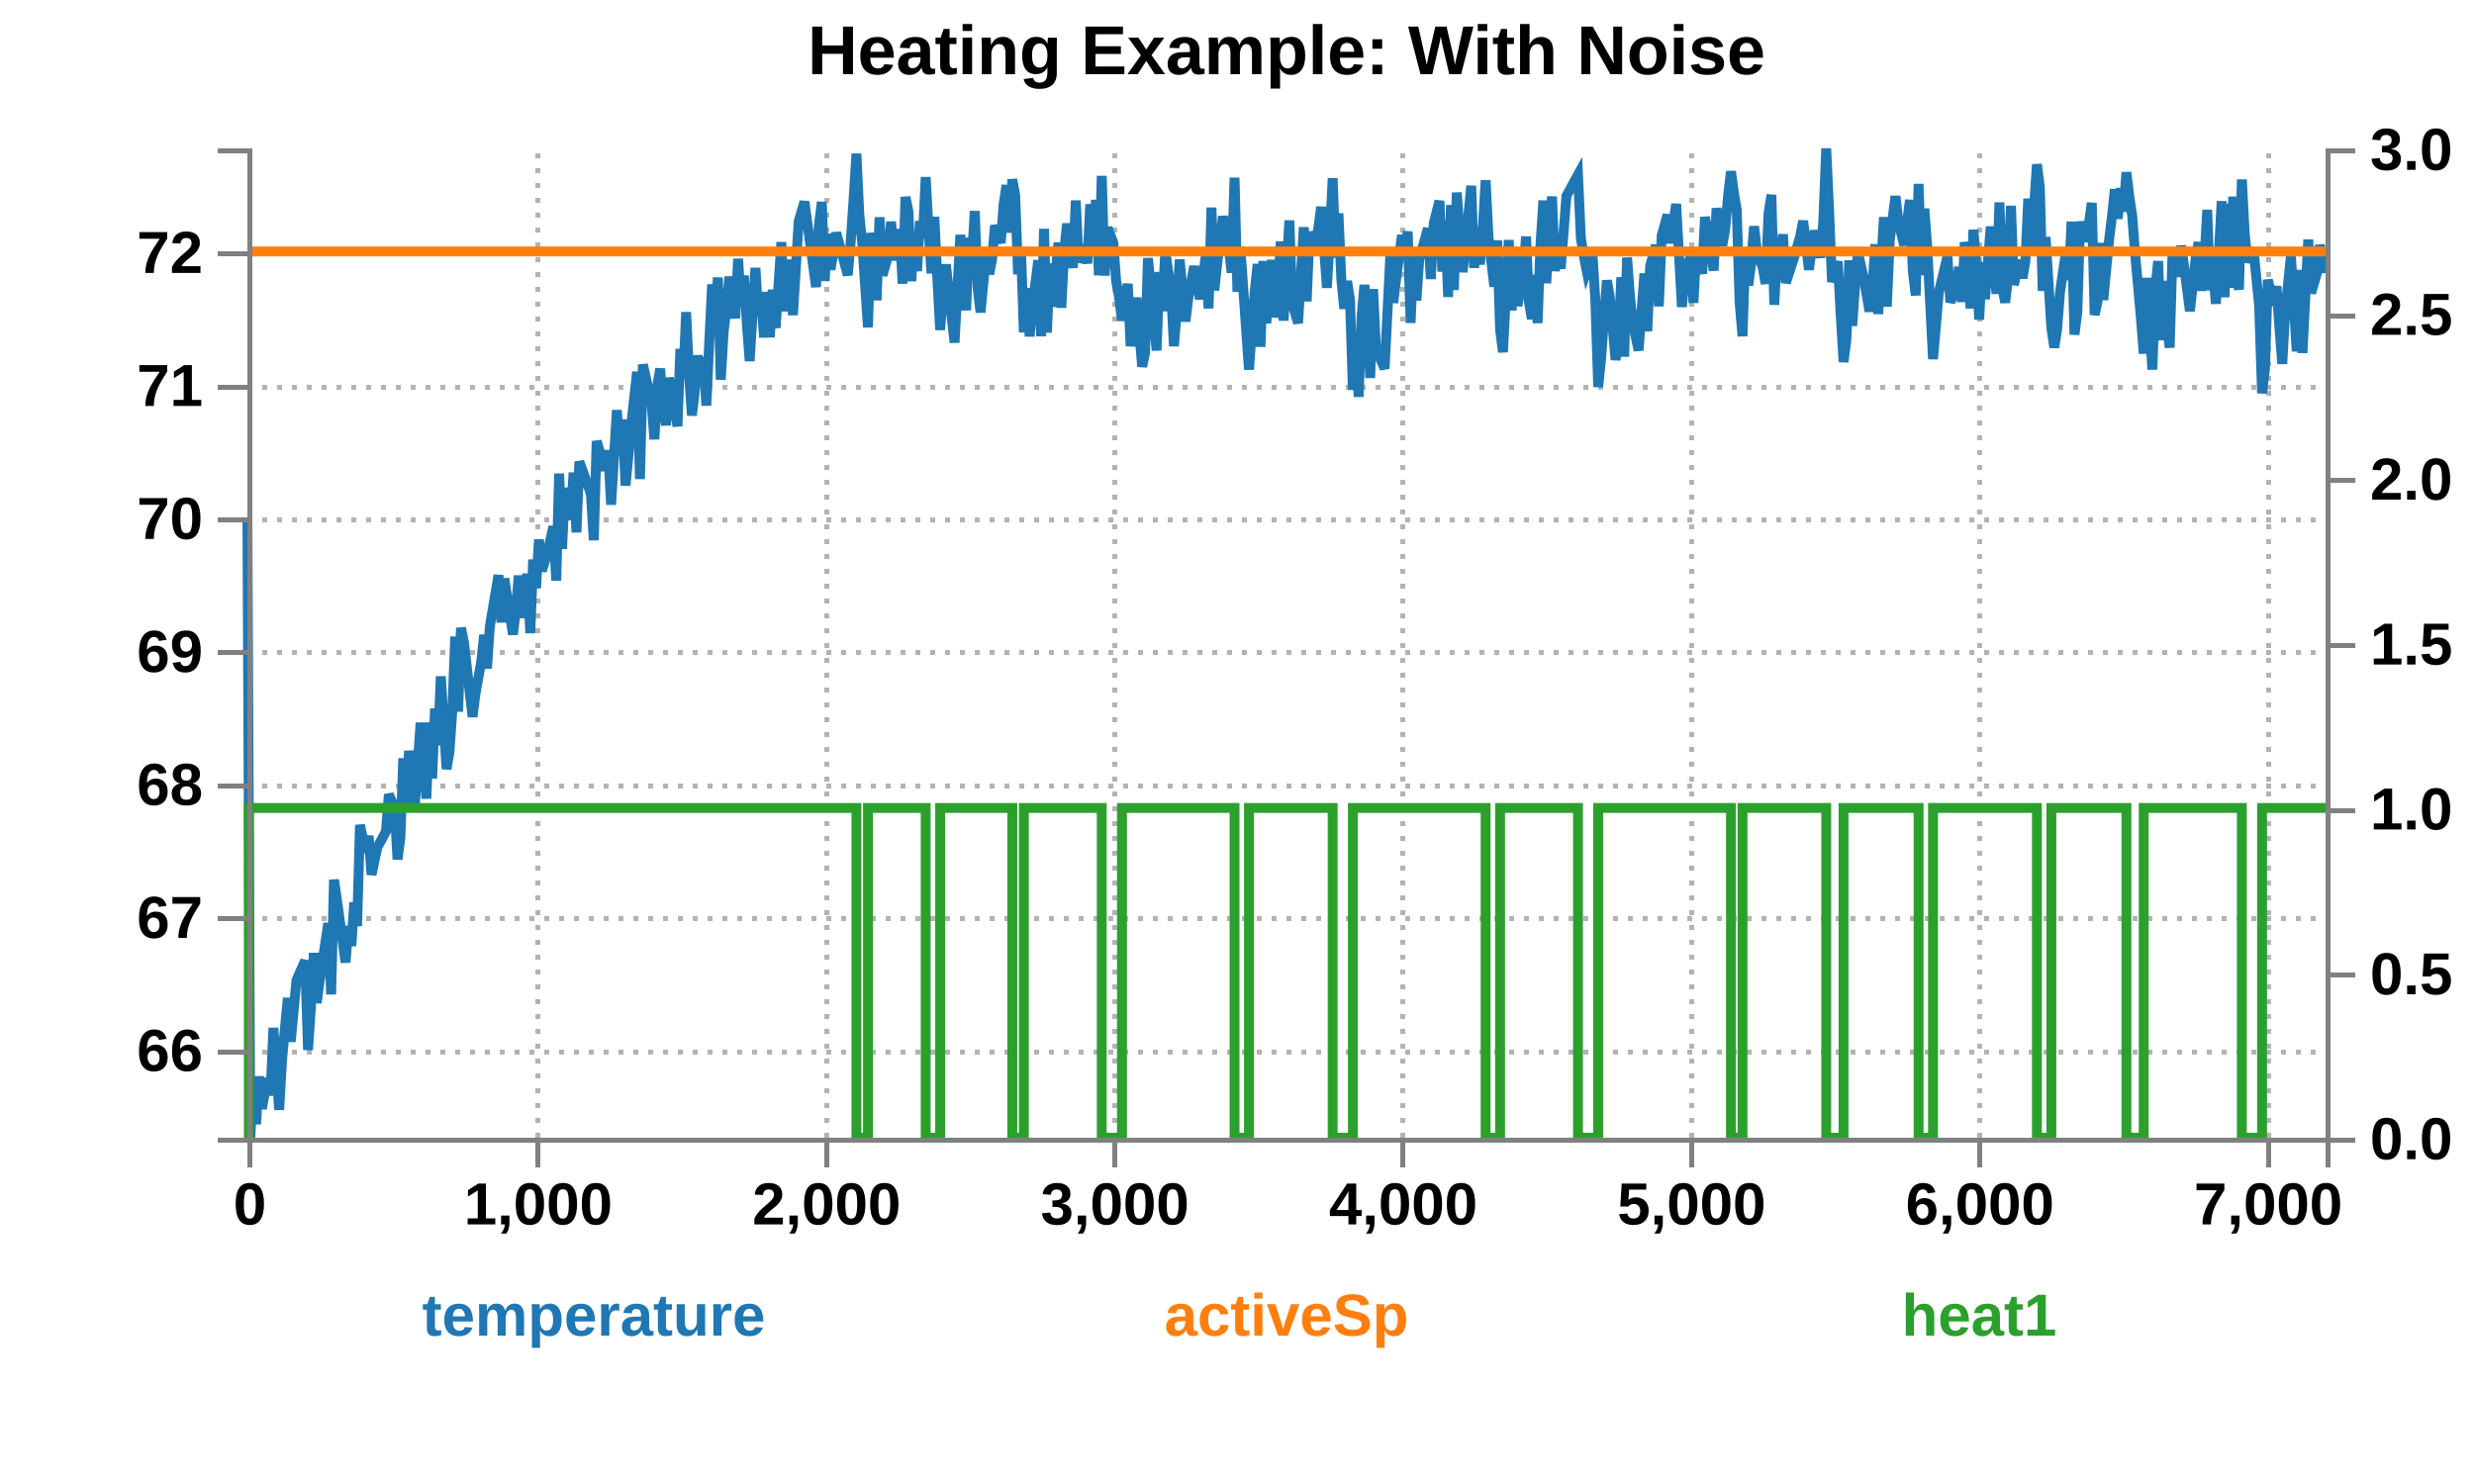
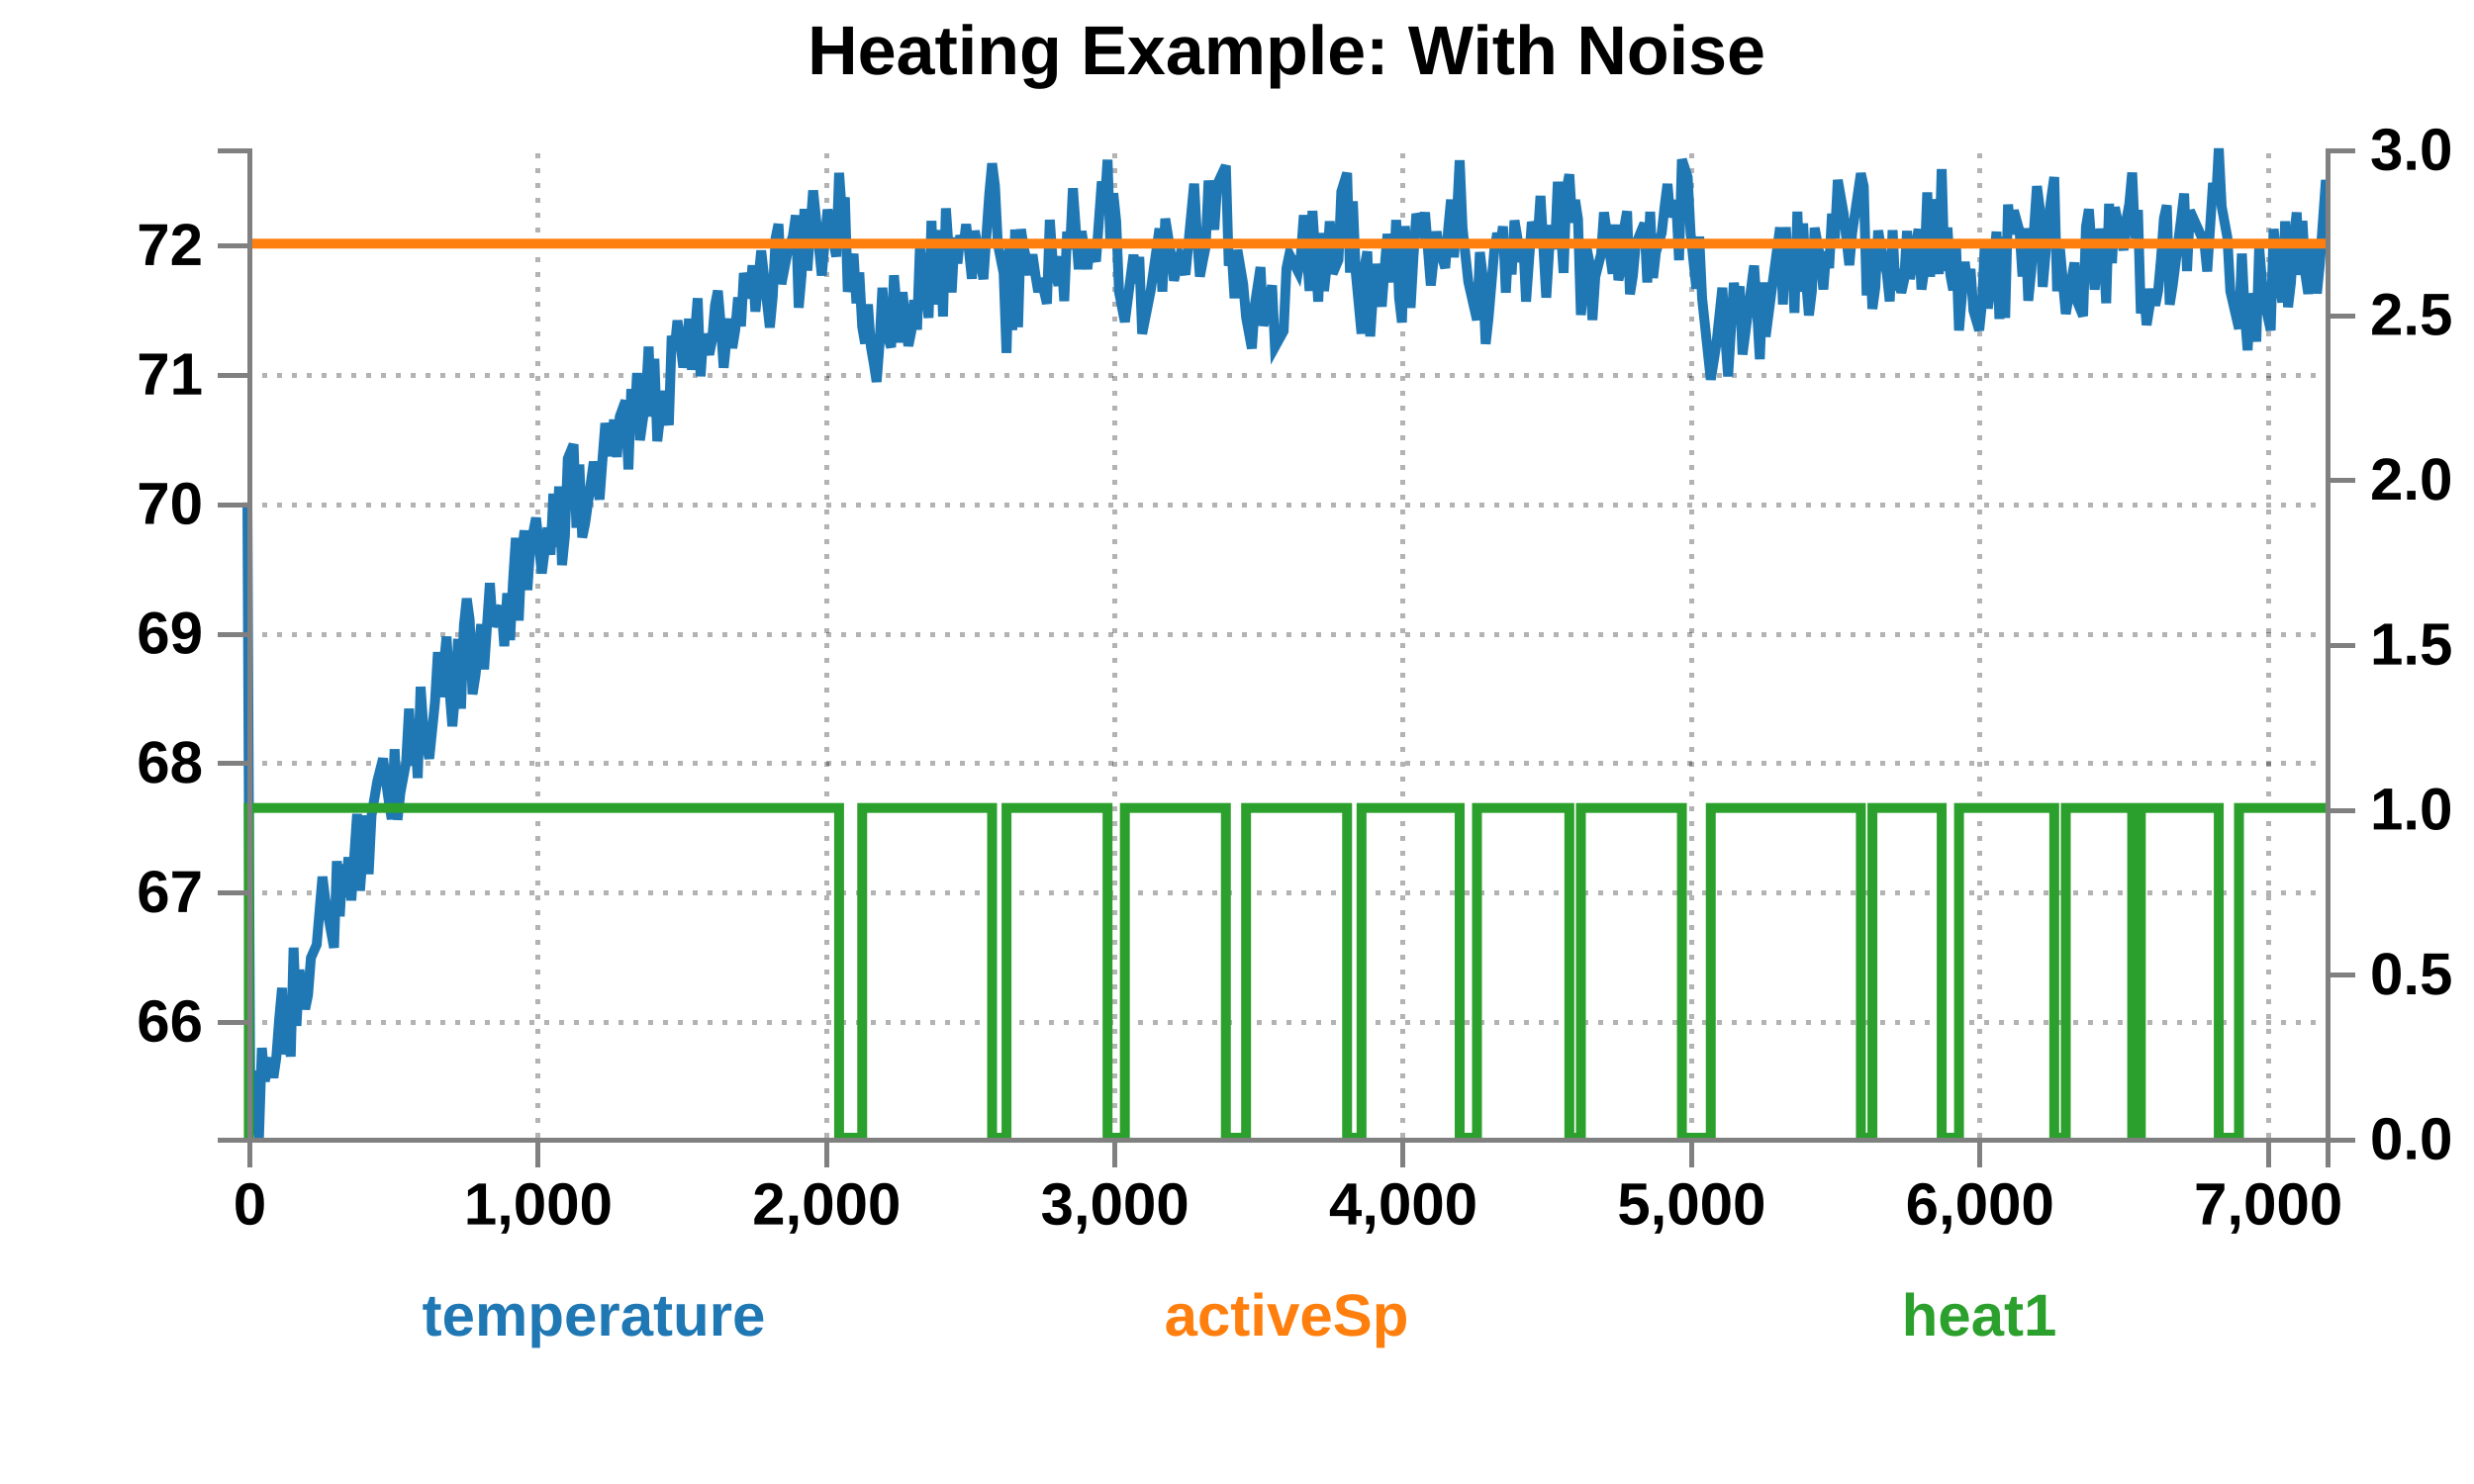
<svg xmlns="http://www.w3.org/2000/svg" width="500" height="300">
  <defs>
    <style type="text/css"> path { 
    stroke: steelblue;
    stroke-width: 2;
    fill: none;
}

.axis path,
.axis line {
    fill: none;
    stroke: grey;
    stroke-width: 1;
    shape-rendering: crispEdges;
}

.legend {
    font-weight: bold;
    text-anchor: middle;
    font-family: Arial;
}

.grid line {
    stroke:#000;
    stroke-opacity: 0.3;
    shape-rendering: crispEdges;
}
  
.grid path {
    stroke-width: 0;
}
  

text { font: 12px Arial; font-weight:bold} </style>
  </defs>
  <g transform="translate(50,30)">
    <g class="grid" transform="translate(0,200)" fill="none" font-size="10" font-family="sans-serif" text-anchor="middle" style="stroke-dasharray: 1, 2;">
      <path class="domain" stroke="currentColor" d="M0.5,-200V0.5H420.5V-200" />
      <g class="tick" opacity="1" transform="translate(0.5,0)">
        <line stroke="currentColor" y2="-200" />
        <text fill="currentColor" y="3" dy="0.71em" />
      </g>
      <g class="tick" opacity="1" transform="translate(58.77457,0)">
        <line stroke="currentColor" y2="-200" />
        <text fill="currentColor" y="3" dy="0.71em" />
      </g>
      <g class="tick" opacity="1" transform="translate(117.0491,0)">
        <line stroke="currentColor" y2="-200" />
        <text fill="currentColor" y="3" dy="0.71em" />
      </g>
      <g class="tick" opacity="1" transform="translate(175.3237,0)">
        <line stroke="currentColor" y2="-200" />
        <text fill="currentColor" y="3" dy="0.71em" />
      </g>
      <g class="tick" opacity="1" transform="translate(233.5983,0)">
        <line stroke="currentColor" y2="-200" />
        <text fill="currentColor" y="3" dy="0.71em" />
      </g>
      <g class="tick" opacity="1" transform="translate(291.8729,0)">
        <line stroke="currentColor" y2="-200" />
        <text fill="currentColor" y="3" dy="0.71em" />
      </g>
      <g class="tick" opacity="1" transform="translate(350.1474,0)">
        <line stroke="currentColor" y2="-200" />
        <text fill="currentColor" y="3" dy="0.71em" />
      </g>
      <g class="tick" opacity="1" transform="translate(408.422,0)">
        <line stroke="currentColor" y2="-200" />
        <text fill="currentColor" y="3" dy="0.71em" />
      </g>
    </g>
    <g class="grid" fill="none" font-size="10" font-family="sans-serif" text-anchor="end" style="stroke-dasharray: 1, 2;">
      <path class="domain" stroke="currentColor" d="M420,200.5H0.5V0.5H420" />
-       <g class="tick" opacity="1" transform="translate(0,182.6481)">
-         <line stroke="currentColor" x2="420" />
-         <text fill="currentColor" x="-3" dy="0.32em" />
-       </g>
-       <g class="tick" opacity="1" transform="translate(0,155.7628)">
-         <line stroke="currentColor" x2="420" />
-         <text fill="currentColor" x="-3" dy="0.32em" />
-       </g>
-       <g class="tick" opacity="1" transform="translate(0,128.8775)">
-         <line stroke="currentColor" x2="420" />
-         <text fill="currentColor" x="-3" dy="0.32em" />
-       </g>
-       <g class="tick" opacity="1" transform="translate(0,101.9921)">
-         <line stroke="currentColor" x2="420" />
-         <text fill="currentColor" x="-3" dy="0.32em" />
-       </g>
-       <g class="tick" opacity="1" transform="translate(0,75.1068)">
-         <line stroke="currentColor" x2="420" />
-         <text fill="currentColor" x="-3" dy="0.32em" />
-       </g>
-       <g class="tick" opacity="1" transform="translate(0,48.22147)">
-         <line stroke="currentColor" x2="420" />
-         <text fill="currentColor" x="-3" dy="0.32em" />
-       </g>
-       <g class="tick" opacity="1" transform="translate(0,21.33613)">
-         <line stroke="currentColor" x2="420" />
-         <text fill="currentColor" x="-3" dy="0.32em" />
-       </g>
-     </g>
-     <path class="line" style="stroke: #1f77b4;" id="tagtemperature" d="M0,74.607L0.586,200L1.17,188.843L1.753,197.258L2.336,187.606L2.92,194.139L4.086,188.009L4.67,191.45L5.253,177.793L6.42,194.354L7.003,184.299L7.586,177.873L8.17,171.744L8.753,180.589L9.919,168.141L11.669,164.189L12.253,182.256L12.836,173.599L13.419,162.656L14.003,172.765L14.586,168.383L16.336,156.634L16.919,171.018L17.503,147.842L18.086,151.848L19.836,164.565L20.419,157.225L21.003,161.231L21.586,152.44L22.169,157.199L22.753,136.766L23.919,142.277L24.503,138.97L25.086,146.821L26.253,141.309L28.003,138.083L28.586,130.582L29.753,133.297L30.336,143.729L30.919,139.347L31.503,123.296L32.086,132.625L32.669,121.791L33.253,127.168L33.836,132.84L35.003,116.118L36.169,131.442L36.753,116.064L37.336,127.356L37.919,113.241L38.503,120.661L39.086,106.735L40.253,125.474L40.836,121.979L41.419,113.617L42.003,98.696L42.586,113.859L43.169,96.922L43.753,99.798L45.503,114.908L46.086,110.284L47.253,103.804L47.836,98.347L48.419,105.122L49.003,96.572L50.752,86.275L51.336,95.819L51.919,86.947L53.669,98.266L54.252,93.346L54.836,86.356L55.419,94.905L56.002,89.098L56.586,86.06L57.169,97.997L57.752,83.129L58.336,88.883L58.919,79.07L59.502,85.442L60.669,81.597L61.836,76.435L62.419,87.377L63.002,65.735L63.586,80.952L64.169,68.665L65.336,75.091L65.919,65.546L66.502,77.618L67.086,63.315L69.419,69.821L70.002,79.204L70.586,59.175L72.336,65.063L72.919,61.057L73.502,72.026L74.669,52.91L75.252,62.24L75.836,54.819L76.419,68.154L77.002,62.132L77.586,55.841L78.169,50.41L78.752,45.167L79.336,66.837L79.919,43.689L81.669,51.378L82.252,58.798L82.836,47.99L83.419,44.522L84.002,52.373L84.586,55.948L85.169,46.377L86.919,56.163L87.502,40.543L88.086,46.565L88.669,33.096L89.252,45.571L89.835,53.986L90.419,49.039L91.002,41.86L91.585,46.592L92.169,42.21L92.752,51.996L93.335,39.306L93.919,27.504L94.502,33.983L95.085,26.106L95.669,46.754L96.252,37.048L96.835,32.128L97.419,25.944L98.585,34.333L99.169,22.315L99.752,31.752L100.335,25.729L100.919,35.139L101.502,42.99L102.669,24.17L103.252,33.418L103.835,30.3L104.419,38.204L105.002,29.036L105.585,38.15L106.169,28.579L106.752,36.295L107.919,18.954L108.502,32.935L109.085,22.557L109.669,26.267L110.252,33.687L111.419,14.733L112.585,10.781L114.919,28.015L115.502,15.486L116.085,10.835L116.669,26.805L117.252,17.26L117.835,24.493L118.419,21.266L119.002,17.045L121.335,25.622L121.919,18.981L122.502,10.378L123.085,1.075L123.669,13.389L124.252,19.089L125.419,36.161L126.002,17.126L126.585,20.164L127.169,30.703L127.752,13.927L128.335,25.675L129.502,21.696L130.085,14.814L130.668,22.584L131.252,19.895L131.835,16.373L132.418,27.342L133.002,9.84L133.585,12.663L134.168,26.832L134.752,17.341L135.335,24.788L135.918,14.706L136.502,18.121L137.085,5.807L137.668,16.508L138.252,25.245L138.835,13.846L139.418,25.917L140.002,36.698L140.585,28.633L141.168,23.471L142.335,34.171L142.918,39.253L144.085,17.502L144.668,23.901L145.252,32.719L145.835,18.094L146.418,22.584L147.002,12.663L147.585,28.23L148.168,33.15L149.335,20.89L149.918,25.407L150.502,22.395L151.085,15.567L152.252,19.115L152.835,11.265L153.418,7.447L154.002,17.018L154.585,6.264L155.168,9.41L155.752,25.434L156.335,20.272L156.918,37.182L157.502,28.256L158.085,37.989L158.668,31.913L159.835,22.637L160.418,37.962L161.002,16.266L161.585,37.236L162.168,23.283L162.752,31.994L163.918,19.062L164.502,32.209L165.085,20.514L165.668,15.217L166.835,24.143L167.418,10.539L168.002,22.987L169.168,19.573L169.752,23.256L170.335,11.292L170.918,18.874L171.501,10.432L172.085,25.649L172.668,5.565L173.251,25.702L173.835,16.051L175.001,19.062L175.585,26.885L176.168,30.058L176.751,34.79L177.918,27.396L178.501,39.952L179.085,36.241L179.668,30.165L180.835,44.119L181.418,41.323L182.001,22.18L183.751,40.839L184.335,25.003L184.918,32.908L185.501,20.782L186.668,28.821L187.251,39.978L187.835,32.854L188.418,22.476L189.585,34.978L190.168,30.165L191.335,23.82L191.918,27.208L192.501,30.434L193.085,26.59L193.668,21.75L194.251,32.343L194.835,11.964L195.418,28.687L196.001,23.283L197.168,13.738L198.335,20.03L198.918,25.111L199.501,5.915L200.085,28.982L200.668,19.868L202.418,44.71L203.585,28.929L204.168,23.39L204.751,40.113L205.335,22.772L205.918,35.327L207.085,22.557L207.668,34.144L208.251,29.305L208.835,18.82L209.418,34.817L210.584,14.572L211.168,31.268L212.334,35.327L213.501,15.943L214.084,30.918L214.668,16.803L215.251,21.589L216.418,16.293L217.001,11.83L218.168,28.176L218.751,18.013L219.334,6.022L219.918,22.1L220.501,13.147L221.084,26.428L221.668,32.397L222.251,26.832L222.834,30.596L223.418,48.797L224.001,40.678L224.584,50.222L225.168,34.144L225.751,27.611L226.334,33.607L226.918,46.404L227.501,28.445L228.084,40.489L229.834,44.522L231.001,21.347L231.584,31.214L232.168,26.294L233.334,17.556L233.918,21.024L234.501,16.803L235.084,35.274L235.668,21.293L236.251,30.73L236.834,22.422L238.584,16.158L239.168,26.401L239.751,15.136L240.918,10.62L241.501,24.896L242.084,14.626L242.668,30.031L243.251,11.453L243.834,28.606L244.418,8.926L245.584,25.003L246.168,19.788L247.334,7.555L247.918,24.143L248.501,16.077L249.084,23.471L249.668,16.373L250.251,6.452L250.834,18.094L252.001,27.934L252.584,18.605L253.167,36.618L253.751,41.188L254.917,18.524L255.501,32.746L256.084,20.971L256.667,31.832L257.834,25.487L258.417,17.825L259.001,31.026L259.584,34.467L260.167,25.568L260.751,35.3L261.334,19.492L261.917,10.539L262.501,27.262L263.084,16.884L263.667,9.732L264.251,24.788L264.834,19.142L265.417,24.331L266.584,9.598L268.917,5.323L269.501,18.174L270.084,21.723L270.667,24.681L271.834,21.105L272.417,30.703L273.001,48.232L273.584,42.479L274.751,26.697L275.334,30.031L275.917,35.999L276.501,42.748L277.084,39.199L277.667,26.052L278.251,42.102L278.834,22.073L279.417,29.923L280.001,35.435L281.167,40.839L282.334,25.299L282.917,36.94L283.501,23.767L284.667,19.573L285.251,31.913L285.834,17.637L287.001,13.416L287.584,19.169L288.751,11.238L289.917,32.047L290.5,24.842L291.667,21.938L292.25,31.214L292.834,20.218L294,25.326L294.584,13.873L296.334,24.681L296.917,12.098L297.5,15.782L298.084,19.653L298.667,16.319L299.25,9.544L299.834,4.651L300.417,8.926L301,12.475L301.584,31.241L302.167,37.962L302.75,20.514L303.334,27.692L303.917,23.202L304.5,15.755L305.084,20.89L306.25,24.089L306.834,27.369L307.417,13.228L308,9.383L308.584,31.617L309.167,20.352L309.75,23.578L310.334,17.368L310.917,27.181L312.667,21.831L313.834,17.691L314.417,14.653L315.584,24.519L316.167,20.03L316.75,16.642L317.917,22.073L318.5,14.626L319.084,0L319.667,12.663L320.25,26.993L321.417,22.853L322,33.499L322.584,43.178L323.167,38.607L323.75,22.637L324.334,35.865L324.917,27.611L325.5,21.051L326.667,26.24L327.834,32.961L328.417,28.041L329,19.384L329.584,33.472L330.75,13.9L331.333,31.967L331.917,18.605L333.083,9.652L333.667,14.841L334.833,19.573L336,10.432L336.583,24.761L337.167,29.708L337.75,7.178L338.333,25.622L338.917,12.179L339.5,19.976L340.667,42.586L341.833,29.171L343.583,21.831L344.167,31.106L345.333,28.203L345.917,23.982L346.5,31.026L347.083,18.981L347.667,21.965L348.25,32.343L348.833,16.454L349.417,23.82L350,34.601L350.583,23.041L351.167,30.461L352.333,15.809L353.5,29.386L354.083,10.915L354.667,28.095L355.25,31.16L355.833,26.133L356.417,11.614L357,27.584L358.167,22.611L358.75,26.24L359.333,22.799L359.917,10.163L360.5,20.46L361.667,3.226L362.25,7.743L362.833,28.794L363.417,17.933L364.583,36.215L365.167,40.247L365.75,36.564L366.333,29.036L367.5,21.132L368.083,26.59L368.667,14.814L369.25,37.639L369.833,33.096L370.416,14.787L371,18.739L372.166,15.19L372.75,11.023L373.333,33.66L373.916,30.891L374.5,19.115L375.083,30.622L376.25,18.497L376.833,13.765L377.416,8.281L378,14.195L378.583,8.066L379.166,12.771L379.75,4.839L380.333,9.732L380.916,13.577L381.5,21.186L382.666,34.117L383.25,41.484L383.833,26.186L385,44.71L385.583,28.418L386.166,22.799L386.75,38.769L387.333,26.805L387.916,35.489L388.5,40.274L389.083,20.54L390.25,25.891L390.833,19.68L391.416,23.955L392.583,32.881L393.75,22.261L394.333,18.981L394.916,28.767L395.5,23.175L396.083,12.421L396.666,28.633L397.25,24.869L397.833,31.402L398.416,21.643L399,10.673L399.583,30.085L400.166,11.211L400.75,28.176L401.333,9.759L401.916,25.487L402.5,28.525L403.083,6.291L403.666,17.341L404.25,22.987L405.416,20.191L406.583,31.832L407.166,49.496L407.75,44.522L408.333,26.563L409.5,31.698L410.083,27.853L410.666,36.08L411.249,43.554L411.833,33.123L412.999,21.723L414.166,41.027L414.749,24.573L415.333,41.35L416.499,18.443L417.083,29.251L418.249,25.245L418.833,19.573L419.999,24.224L420,24.224" />
+       <g class="tick" opacity="1" transform="translate(0,176.6967)">
+         <line stroke="currentColor" x2="420" />
+         <text fill="currentColor" x="-3" dy="0.32em" />
+       </g>
+       <g class="tick" opacity="1" transform="translate(0,150.5392)">
+         <line stroke="currentColor" x2="420" />
+         <text fill="currentColor" x="-3" dy="0.32em" />
+       </g>
+       <g class="tick" opacity="1" transform="translate(0,124.3818)">
+         <line stroke="currentColor" x2="420" />
+         <text fill="currentColor" x="-3" dy="0.32em" />
+       </g>
+       <g class="tick" opacity="1" transform="translate(0,98.2243)">
+         <line stroke="currentColor" x2="420" />
+         <text fill="currentColor" x="-3" dy="0.32em" />
+       </g>
+       <g class="tick" opacity="1" transform="translate(0,72.06683)">
+         <line stroke="currentColor" x2="420" />
+         <text fill="currentColor" x="-3" dy="0.32em" />
+       </g>
+       <g class="tick" opacity="1" transform="translate(0,45.90936)">
+         <line stroke="currentColor" x2="420" />
+         <text fill="currentColor" x="-3" dy="0.32em" />
+       </g>
+       <g class="tick" opacity="1" transform="translate(0,19.7519)">
+         <line stroke="currentColor" x2="420" />
+         <text fill="currentColor" x="-3" dy="0.32em" />
+       </g>
+     </g>
+     <path class="line" style="stroke: #1f77b4;" id="tagtemperature" d="M0,71.567L0.586,193.905L1.17,186.45L1.753,196.521L2.336,200L2.92,181.847L3.503,188.543L4.67,183.861L5.253,187.863L5.836,183.861L6.42,176.066L7.003,169.71L7.586,183.155L8.17,175.49L8.753,183.599L9.336,161.575L9.919,177.374L10.503,166.074L11.669,173.999L12.253,171.174L12.836,163.641L14.003,160.973L15.169,147.24L15.753,151.975L17.503,161.575L18.086,144.075L18.669,155.245L19.253,144.729L19.836,151.399L20.419,143.291L21.003,152.027L22.169,134.554L22.753,150.065L23.919,134.868L24.503,146.717L25.086,134.868L26.253,127.91L27.419,123.332L28.003,127.936L28.586,132.017L29.169,135.6L29.753,121.449L30.336,135.731L30.919,130.264L32.086,124.013L32.669,113.262L33.253,124.797L33.836,116.898L34.419,127.282L35.003,108.841L35.586,117.447L36.753,123.359L37.919,111.875L38.503,101.831L39.086,110.908L40.253,98.692L40.836,109.338L41.419,116.819L42.003,110.097L42.586,99.163L43.169,113.262L43.753,96.495L44.336,91.002L44.919,95.265L45.503,110.332L46.086,106.592L47.253,96.207L47.836,105.31L49.003,87.863L49.586,96.6L51.336,92.519L51.919,100.628L52.502,89.929L53.086,99.398L53.669,87.784L54.252,78.734L54.836,95.449L55.419,82.265L56.002,77.243L56.586,89.275L57.169,80.748L58.336,74.68L59.502,85.901L60.669,76.694L61.252,82.134L61.836,69.814L62.419,80.591L63.002,68.349L63.586,84.227L64.169,78.342L64.752,62.699L65.919,59.848L66.502,76.694L67.086,63.903L67.669,78.656L68.252,75.83L70.002,63.353L70.586,67.12L71.169,70.965L71.752,63.039L72.336,55.558L73.502,62.176L74.086,54.826L74.669,62.386L75.252,54.224L76.419,51.007L77.002,64.897L77.586,48.653L78.169,56.84L78.752,45.409L79.336,58.985L80.502,50.772L81.086,40.073L81.669,54.224L82.252,42.532L82.836,59.194L84.002,49.071L85.169,55.925L85.752,37.902L86.336,40.596L86.919,34.789L88.086,44.258L88.669,41.355L89.252,34.449L89.835,44.755L90.419,37.693L91.002,30.29L91.585,46.063L92.169,37.562L93.335,41.669L93.919,38.739L94.502,31.703L95.085,28.773L95.669,35.731L96.252,44.337L96.835,38.582L97.419,34.449L98.002,40.361L98.585,36.751L99.169,30.133L99.752,35.967L100.335,25.216L101.502,30.264L102.085,23.646L102.669,32.985L103.835,20.664L105.585,36.202L106.169,29.95L106.752,18.101L107.335,15.302L107.919,27.439L109.085,21.344L110.252,17.682L110.835,13.523L111.419,32.2L112.002,25.608L112.585,12.242L113.169,24.693L114.335,8.501L116.085,25.687L117.252,12.372L119.002,21.868L119.585,4.944L120.169,13.314L120.752,9.914L121.335,28.982L122.502,21.318L123.085,31.31L123.669,25.085L124.252,36.071L124.835,39.445L125.419,31.52L126.002,40.073L126.585,43.421L127.169,47.188L127.752,39.655L128.335,28.172L128.919,36.568L130.085,40.204L130.668,25.66L131.835,39.236L132.418,29.061L133.002,35.313L133.585,39.916L134.168,37.039L134.752,30.683L135.335,36.647L135.918,19.854L136.502,26.288L137.085,28.982L137.668,34.24L138.252,14.648L138.835,31.546L140.002,16.532L140.585,33.979L141.168,12.111L142.335,29.113L142.918,18.022L143.502,23.254L144.085,17.578L144.668,20.298L145.252,15.328L145.835,20.743L146.418,26.341L147.002,16.662L148.752,26.419L149.918,9.391L150.502,3.034L151.085,7.612L151.668,19.383L152.835,25.242L153.418,41.355L154.002,20.141L154.585,36.725L155.168,16.401L155.752,36.15L156.335,16.348L156.918,20.141L158.085,25.556L158.668,21.449L159.252,25.556L159.835,29.035L160.418,26.288L161.585,31.389L162.168,14.439L162.752,22.94L163.918,27.701L164.502,21.815L165.085,30.866L165.668,16.845L166.252,20.377L166.835,8.057L168.002,24.431L168.585,16.741L169.752,24.379L170.335,19.226L171.501,22.862L172.668,6.696L173.251,11.614L173.835,2.302L174.418,19.697L175.001,9.077L175.585,14.727L176.168,29.087L177.335,35.077L179.085,21.501L179.668,27.282L180.251,21.946L180.835,37.484L182.585,28.59L184.335,16.191L184.918,28.956L185.501,14.204L186.668,21.554L187.251,26.707L188.418,21.972L189.585,25.504L191.335,7.141L191.918,17.866L192.501,25.896L193.085,22.809L193.668,19.88L194.251,6.513L195.418,16.427L196.001,7.272L197.751,3.505L198.335,23.725L198.918,20.769L199.501,30.29L200.085,20.534L201.251,27.439L201.835,34.135L203.001,40.439L203.585,31.703L204.168,27.884L204.751,24.013L205.335,35.862L207.085,27.701L207.668,40.126L209.418,36.934L210.001,24.222L210.584,21.423L212.334,24.876L212.918,21.501L213.501,13.497L214.668,28.799L215.251,12.634L216.418,30.97L217.001,17.107L217.584,28.826L218.168,23.437L218.751,14.727L219.334,25.32L220.501,22.548L221.084,8.737L222.251,4.97L222.834,25.111L223.418,10.698L224.001,25.059L225.168,37.457L225.751,24.143L226.334,20.848L226.918,38.007L227.501,29.218L228.084,23.385L228.668,27.544L229.251,31.964L229.834,24.196L230.418,17.316L231.584,27.047L232.168,14.465L232.751,30.107L233.334,35.182L233.918,15.721L234.501,22.809L235.084,32.226L235.668,21.815L236.251,13.236L237.418,16.427L238.001,12.948L239.168,27.701L240.334,16.819L240.918,20.298L242.084,24.17L242.668,16.505L243.251,10.358L243.834,22.025L244.418,14.125L245.001,2.406L245.584,16.061L246.168,21.58L246.751,26.995L248.501,34.685L249.084,20.978L249.668,25.87L250.251,39.524L250.834,34.319L252.001,20.612L252.584,17.133L253.167,19.801L253.751,15.773L254.334,29.166L254.917,18.441L255.501,25.477L256.084,14.57L256.667,18.101L257.251,22.966L257.834,18.363L258.417,30.97L259.584,14.884L260.751,18.572L261.334,9.6L262.501,30.16L263.084,20.638L263.667,15.538L264.251,20.377L264.834,6.749L266.001,25.163L266.584,8.292L267.167,5.258L267.751,15.014L268.334,10.437L268.917,14.308L269.501,33.665L270.667,20.167L271.251,23.123L271.834,34.685L272.417,25.922L273.584,21.344L274.167,12.922L275.917,25.32L276.501,15.407L277.084,26.628L277.667,23.96L278.251,16.035L278.834,12.713L279.417,29.479L280.001,25.791L280.584,19.435L282.334,15.145L282.917,27.099L283.501,12.817L284.084,26.184L284.667,20.978L285.834,17.081L286.417,11.797L287.001,7.193L287.584,13.837L288.751,10.568L289.334,22.6L289.917,2.223L291.084,5.807L291.667,17.159L292.834,28.355L293.417,17.839L294,30.317L295.75,46.743L296.917,39.289L298.084,28.172L298.667,37.876L299.25,46.089L300.417,27.178L301,31.703L301.584,27.884L302.167,41.669L303.334,32.645L304.5,23.699L305.084,32.697L305.667,42.611L306.25,27.099L306.834,38.059L308,29.139L309.75,15.982L310.334,31.546L310.917,15.93L311.5,25.896L312.084,19.984L312.667,33.246L313.25,12.791L313.834,28.982L314.417,15.171L315,26.654L315.584,33.743L316.167,28.982L316.75,16.061L317.917,22.469L318.5,28.512L319.084,20.848L319.667,24.196L320.25,13.21L320.834,18.206L321.417,6.382L322.584,13.079L323.75,23.594L324.334,17.029L326.084,5.048L326.667,7.69L327.25,29.715L327.834,19.304L328.417,32.435L329,28.172L329.584,16.61L330.167,20.298L331.333,25.268L331.917,30.918L332.5,16.532L333.083,28.721L333.667,24.405L334.25,29.192L334.833,26.55L335.417,16.688L336,26.393L337.75,16.322L338.333,28.512L338.917,24.51L339.5,8.894L340.083,25.948L340.667,10.306L341.25,15.721L341.833,25.399L342.417,4.185L343,24.797L343.583,16.008L344.167,25.556L344.75,28.642L345.333,19.932L345.917,36.804L347.083,22.94L347.667,28.25L348.25,24.379L348.833,32.801L350,36.777L350.583,31.206L351.167,18.519L351.75,32.357L352.917,23.071L353.5,16.845L354.083,34.476L354.667,17.866L355.25,34.266L355.833,11.352L356.417,17.369L357,12.556L358.167,16.819L358.75,25.896L359.333,16.139L359.917,30.787L360.5,24.954L361.667,7.638L362.25,12.163L362.833,27.988L364,14.674L364.583,9.888L365.167,5.807L365.75,28.878L366.333,20.324L367.5,33.455L369.25,23.097L369.833,31.049L371,33.874L371.583,15.825L372.166,12.294L373.333,28.538L374.5,16.27L375.083,20.01L375.666,31.284L376.25,11.195L376.833,23.202L377.416,11.902L379.166,20.56L379.75,14.413L380.333,11.248L380.916,4.891L381.5,18.232L382.083,12.451L382.666,33.351L383.25,28.381L383.833,35.705L385,28.433L385.583,31.755L386.166,28.747L386.75,22.26L387.333,14.125L387.916,11.509L388.5,31.572L389.083,27.91L390.833,14.047L391.416,9.129L392,24.797L392.583,12.582L395.5,19.121L396.083,24.876L397.25,6.984L397.833,11.038L398.416,0L399,11.719L400.166,18.101L400.75,28.852L402.5,36.464L403.083,21.266L403.666,33.403L404.25,40.806L404.833,29.323L405.416,32.906L406,39.053L406.583,19.932L407.166,27.021L407.75,31.441L408.916,36.777L409.5,16.296L410.083,22.155L411.249,31.127L411.833,14.727L412.416,32.095L412.999,27.178L413.583,18.206L414.166,12.948L414.749,25.582L415.333,14.648L415.916,25.451L416.499,29.375L417.083,23.646L417.666,19.33L418.249,29.323L418.833,23.542L419.999,7.324L420,7.324" />
    <text x="70" y="240" class="legend" style="fill: #1f77b4;">temperature</text>
-     <path class="line" style="stroke: #ff7f0e;" id="tagactiveSp" d="M0,20.836L420,20.836" />
+     <path class="line" style="stroke: #ff7f0e;" id="tagactiveSp" d="M0,19.252L420,19.252" />
    <text x="210" y="240" class="legend" style="fill: #ff7f0e;">activeSp</text>
-     <path class="line" style="stroke: #2ca02c;" id="tagheat1" d="M0,200L0.291,200L0.291,133.333L123.085,133.333L123.085,200L125.419,200L125.419,133.333L137.085,133.333L137.085,200L140.002,200L140.002,133.333L154.585,133.333L154.585,200L156.918,200L156.918,133.333L172.668,133.333L172.668,200L176.752,200L176.752,133.333L199.501,133.333L199.501,200L202.418,200L202.418,133.333L219.334,133.333L219.334,200L223.418,200L223.418,133.333L250.251,133.333L250.251,200L253.168,200L253.168,133.333L268.917,133.333L268.917,200L273.001,200L273.001,133.333L299.834,133.333L299.834,200L302.167,200L302.167,133.333L319.084,133.333L319.084,200L322.584,200L322.584,133.333L337.75,133.333L337.75,200L340.667,200L340.667,133.333L361.667,133.333L361.667,200L364.583,200L364.583,133.333L379.75,133.333L379.75,200L383.25,200L383.25,133.333L403.083,133.333L403.083,200L407.166,200L407.166,133.333L420,133.333L420,133.333" />
+     <path class="line" style="stroke: #2ca02c;" id="tagheat1" d="M0,200L0.291,200L0.291,133.333L119.585,133.333L119.585,200L124.252,200L124.252,133.333L150.502,133.333L150.502,200L153.418,200L153.418,133.333L173.835,133.333L173.835,200L177.335,200L177.335,133.333L197.751,133.333L197.751,200L201.835,200L201.835,133.333L222.251,133.333L222.251,200L225.168,200L225.168,133.333L245.001,133.333L245.001,200L248.501,200L248.501,133.333L267.167,133.333L267.167,200L269.501,200L269.501,133.333L289.917,133.333L289.917,200L295.751,200L295.751,133.333L326.084,133.333L326.084,200L328.417,200L328.417,133.333L342.417,133.333L342.417,200L345.917,200L345.917,133.333L365.167,133.333L365.167,200L367.5,200L367.5,133.333L380.916,133.333L380.916,200L382.667,200L382.667,133.333L398.416,133.333L398.416,200L402.5,200L402.5,133.333L420,133.333L420,133.333" />
    <text x="350" y="240" class="legend" style="fill: #2ca02c;">heat1</text>
    <g class="axis" transform="translate(0,200)" fill="none" font-size="10" font-family="sans-serif" text-anchor="middle">
      <path class="domain" stroke="currentColor" d="M0.5,6V0.5H420.5V6" />
      <g class="tick" opacity="1" transform="translate(0.5,0)">
        <line stroke="currentColor" y2="6" />
        <text fill="currentColor" y="9" dy="0.71em">0</text>
      </g>
      <g class="tick" opacity="1" transform="translate(58.77457,0)">
        <line stroke="currentColor" y2="6" />
        <text fill="currentColor" y="9" dy="0.71em">1,000</text>
      </g>
      <g class="tick" opacity="1" transform="translate(117.0491,0)">
        <line stroke="currentColor" y2="6" />
        <text fill="currentColor" y="9" dy="0.71em">2,000</text>
      </g>
      <g class="tick" opacity="1" transform="translate(175.3237,0)">
        <line stroke="currentColor" y2="6" />
        <text fill="currentColor" y="9" dy="0.71em">3,000</text>
      </g>
      <g class="tick" opacity="1" transform="translate(233.5983,0)">
        <line stroke="currentColor" y2="6" />
        <text fill="currentColor" y="9" dy="0.71em">4,000</text>
      </g>
      <g class="tick" opacity="1" transform="translate(291.8729,0)">
        <line stroke="currentColor" y2="6" />
        <text fill="currentColor" y="9" dy="0.71em">5,000</text>
      </g>
      <g class="tick" opacity="1" transform="translate(350.1474,0)">
        <line stroke="currentColor" y2="6" />
        <text fill="currentColor" y="9" dy="0.71em">6,000</text>
      </g>
      <g class="tick" opacity="1" transform="translate(408.422,0)">
        <line stroke="currentColor" y2="6" />
        <text fill="currentColor" y="9" dy="0.71em">7,000</text>
      </g>
    </g>
    <g class="axis" fill="none" font-size="10" font-family="sans-serif" text-anchor="end">
      <path class="domain" stroke="currentColor" d="M-6,200.5H0.5V0.5H-6" />
-       <g class="tick" opacity="1" transform="translate(0,182.6481)">
+       <g class="tick" opacity="1" transform="translate(0,176.6967)">
        <line stroke="currentColor" x2="-6" />
        <text fill="currentColor" x="-9" dy="0.32em">66</text>
      </g>
-       <g class="tick" opacity="1" transform="translate(0,155.7628)">
+       <g class="tick" opacity="1" transform="translate(0,150.5392)">
        <line stroke="currentColor" x2="-6" />
        <text fill="currentColor" x="-9" dy="0.32em">67</text>
      </g>
-       <g class="tick" opacity="1" transform="translate(0,128.8775)">
+       <g class="tick" opacity="1" transform="translate(0,124.3818)">
        <line stroke="currentColor" x2="-6" />
        <text fill="currentColor" x="-9" dy="0.32em">68</text>
      </g>
-       <g class="tick" opacity="1" transform="translate(0,101.9921)">
+       <g class="tick" opacity="1" transform="translate(0,98.2243)">
        <line stroke="currentColor" x2="-6" />
        <text fill="currentColor" x="-9" dy="0.32em">69</text>
      </g>
-       <g class="tick" opacity="1" transform="translate(0,75.1068)">
+       <g class="tick" opacity="1" transform="translate(0,72.06683)">
        <line stroke="currentColor" x2="-6" />
        <text fill="currentColor" x="-9" dy="0.32em">70</text>
      </g>
-       <g class="tick" opacity="1" transform="translate(0,48.22147)">
+       <g class="tick" opacity="1" transform="translate(0,45.90936)">
        <line stroke="currentColor" x2="-6" />
        <text fill="currentColor" x="-9" dy="0.32em">71</text>
      </g>
-       <g class="tick" opacity="1" transform="translate(0,21.33613)">
+       <g class="tick" opacity="1" transform="translate(0,19.7519)">
        <line stroke="currentColor" x2="-6" />
        <text fill="currentColor" x="-9" dy="0.32em">72</text>
      </g>
    </g>
    <g class="axis" transform="translate( 420, 0 )" fill="none" font-size="10" font-family="sans-serif" text-anchor="start">
      <path class="domain" stroke="currentColor" d="M6,200.5H0.5V0.5H6" />
      <g class="tick" opacity="1" transform="translate(0,200.5)">
        <line stroke="currentColor" x2="6" />
        <text fill="currentColor" x="9" dy="0.32em">0.0</text>
      </g>
      <g class="tick" opacity="1" transform="translate(0,167.1667)">
        <line stroke="currentColor" x2="6" />
        <text fill="currentColor" x="9" dy="0.32em">0.5</text>
      </g>
      <g class="tick" opacity="1" transform="translate(0,133.8333)">
        <line stroke="currentColor" x2="6" />
        <text fill="currentColor" x="9" dy="0.32em">1.0</text>
      </g>
      <g class="tick" opacity="1" transform="translate(0,100.5)">
        <line stroke="currentColor" x2="6" />
        <text fill="currentColor" x="9" dy="0.32em">1.5</text>
      </g>
      <g class="tick" opacity="1" transform="translate(0,67.16667)">
        <line stroke="currentColor" x2="6" />
        <text fill="currentColor" x="9" dy="0.32em">2.0</text>
      </g>
      <g class="tick" opacity="1" transform="translate(0,33.83333)">
        <line stroke="currentColor" x2="6" />
        <text fill="currentColor" x="9" dy="0.32em">2.5</text>
      </g>
      <g class="tick" opacity="1" transform="translate(0,0.5)">
        <line stroke="currentColor" x2="6" />
        <text fill="currentColor" x="9" dy="0.32em">3.0</text>
      </g>
    </g>
    <text x="210" y="-15" text-anchor="middle" style="font-size: 14px;">Heating Example: With Noise</text>
  </g>
</svg>
